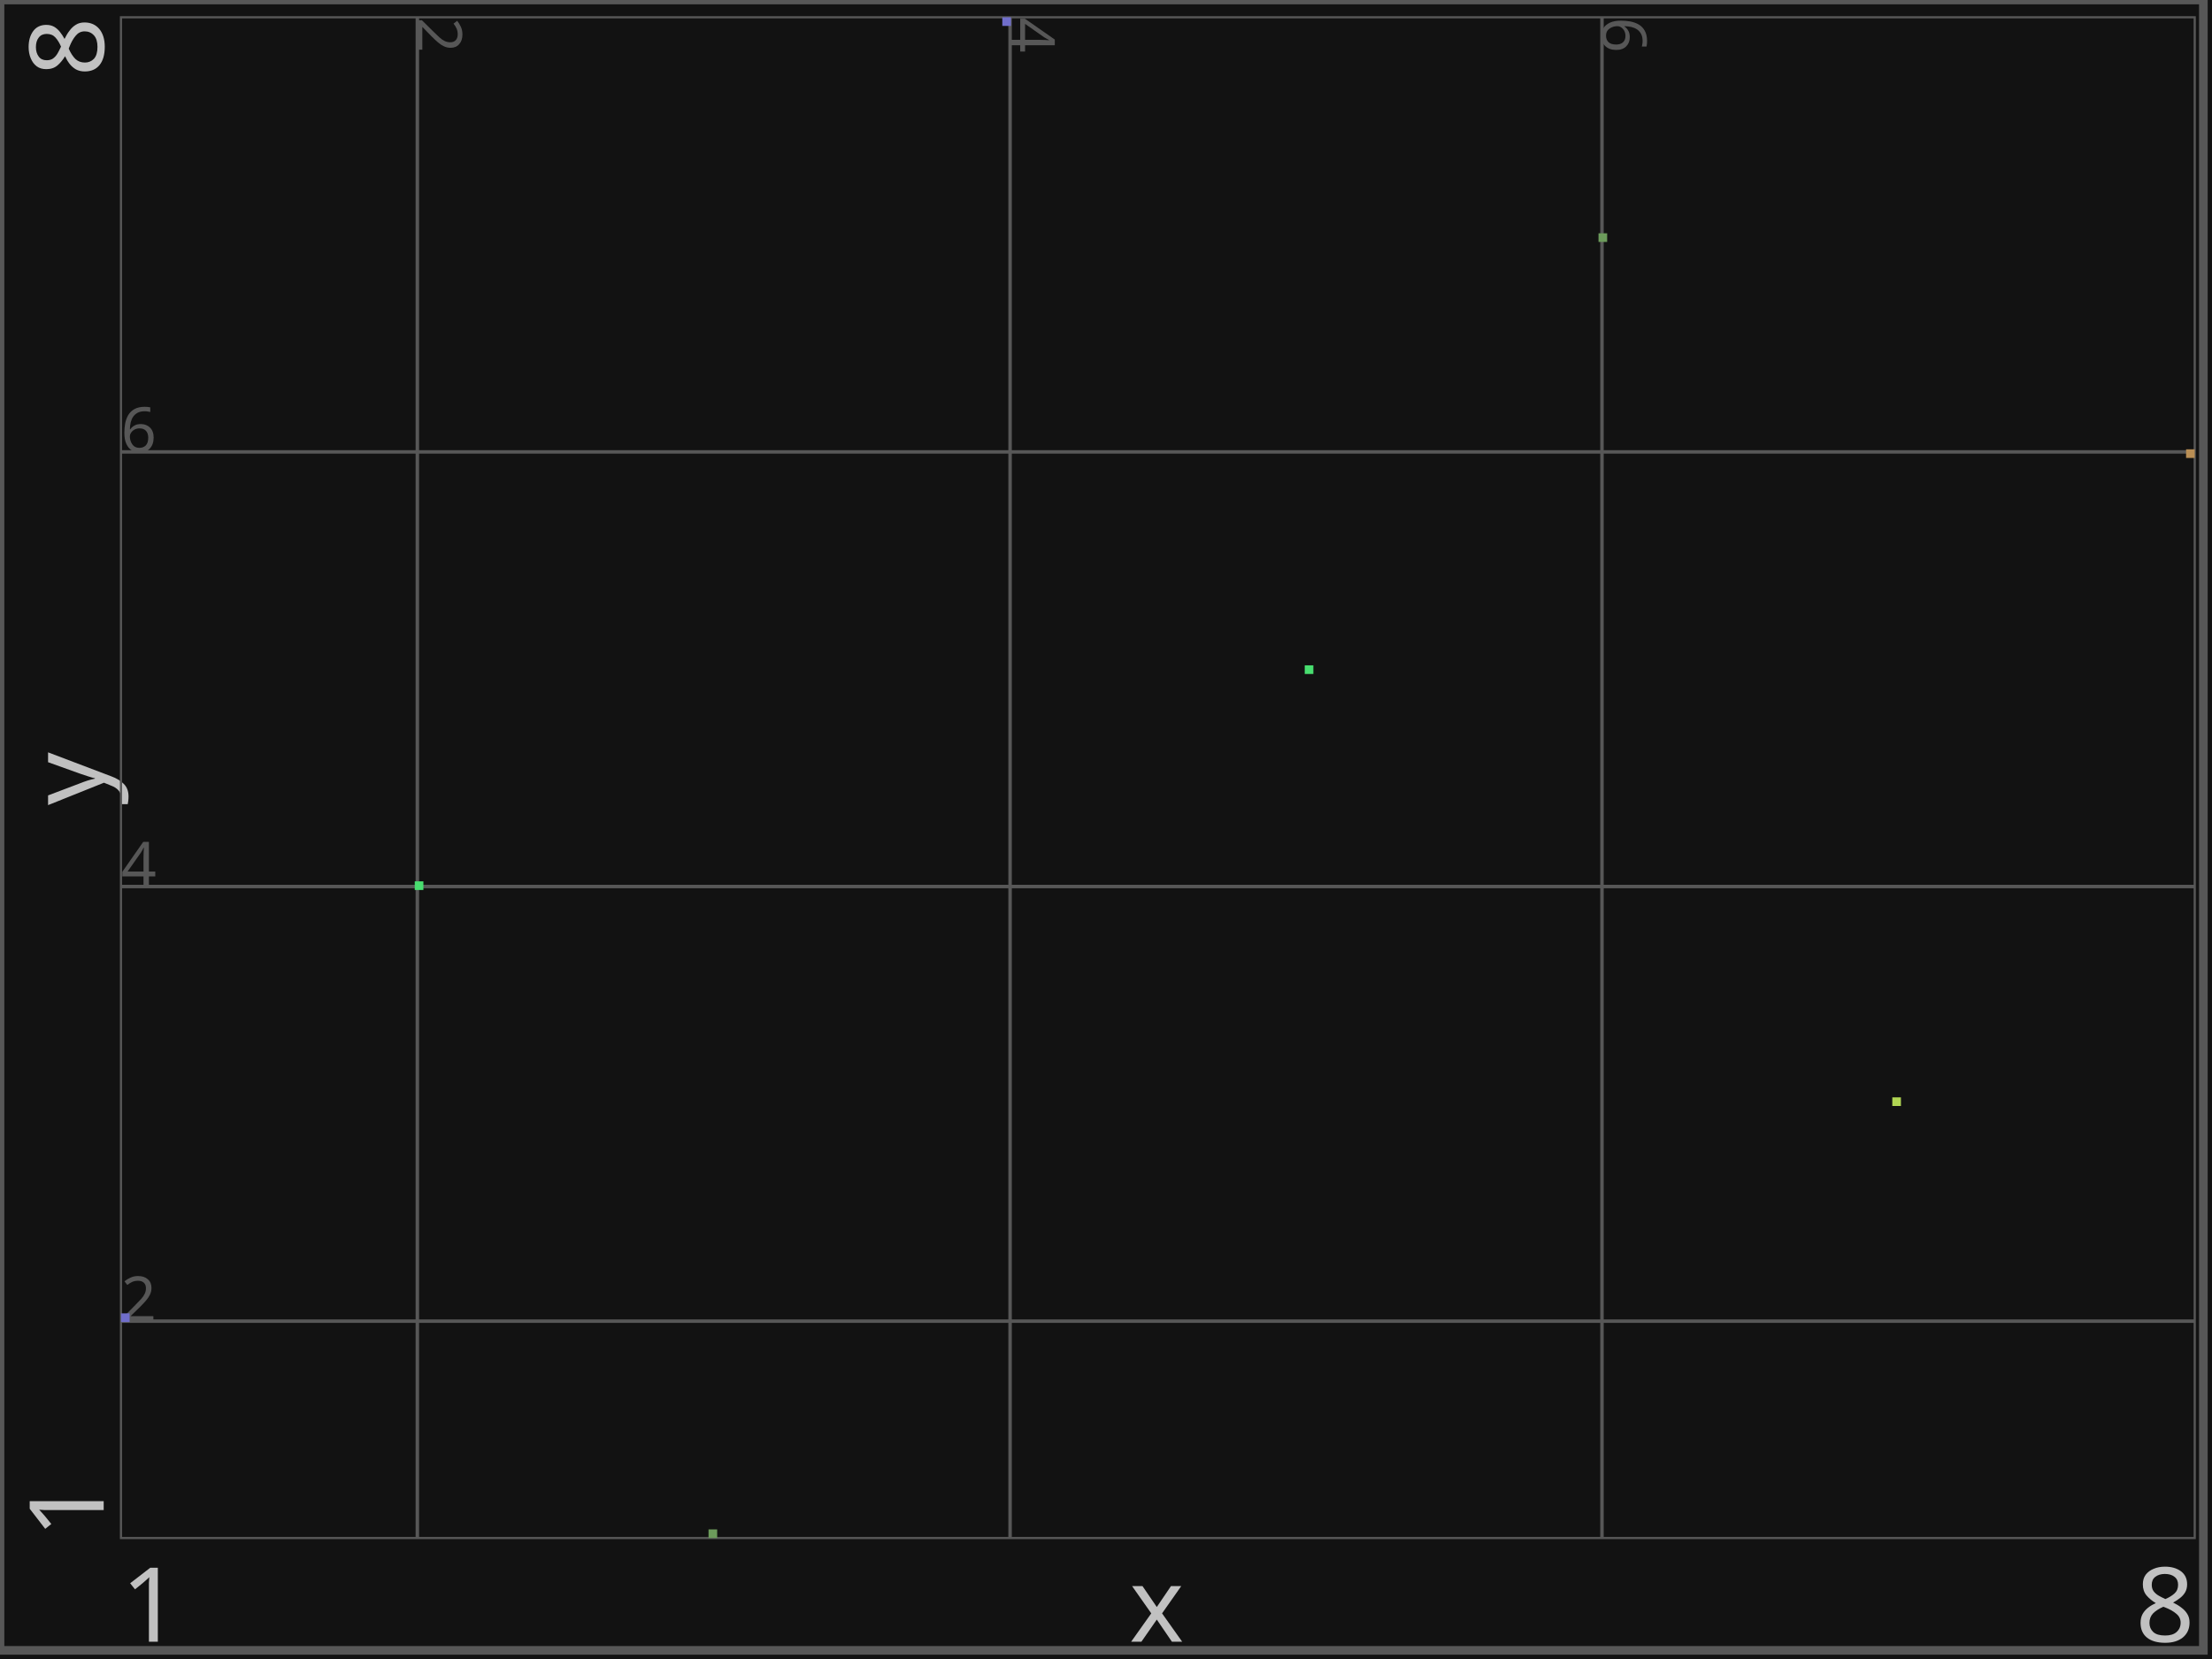
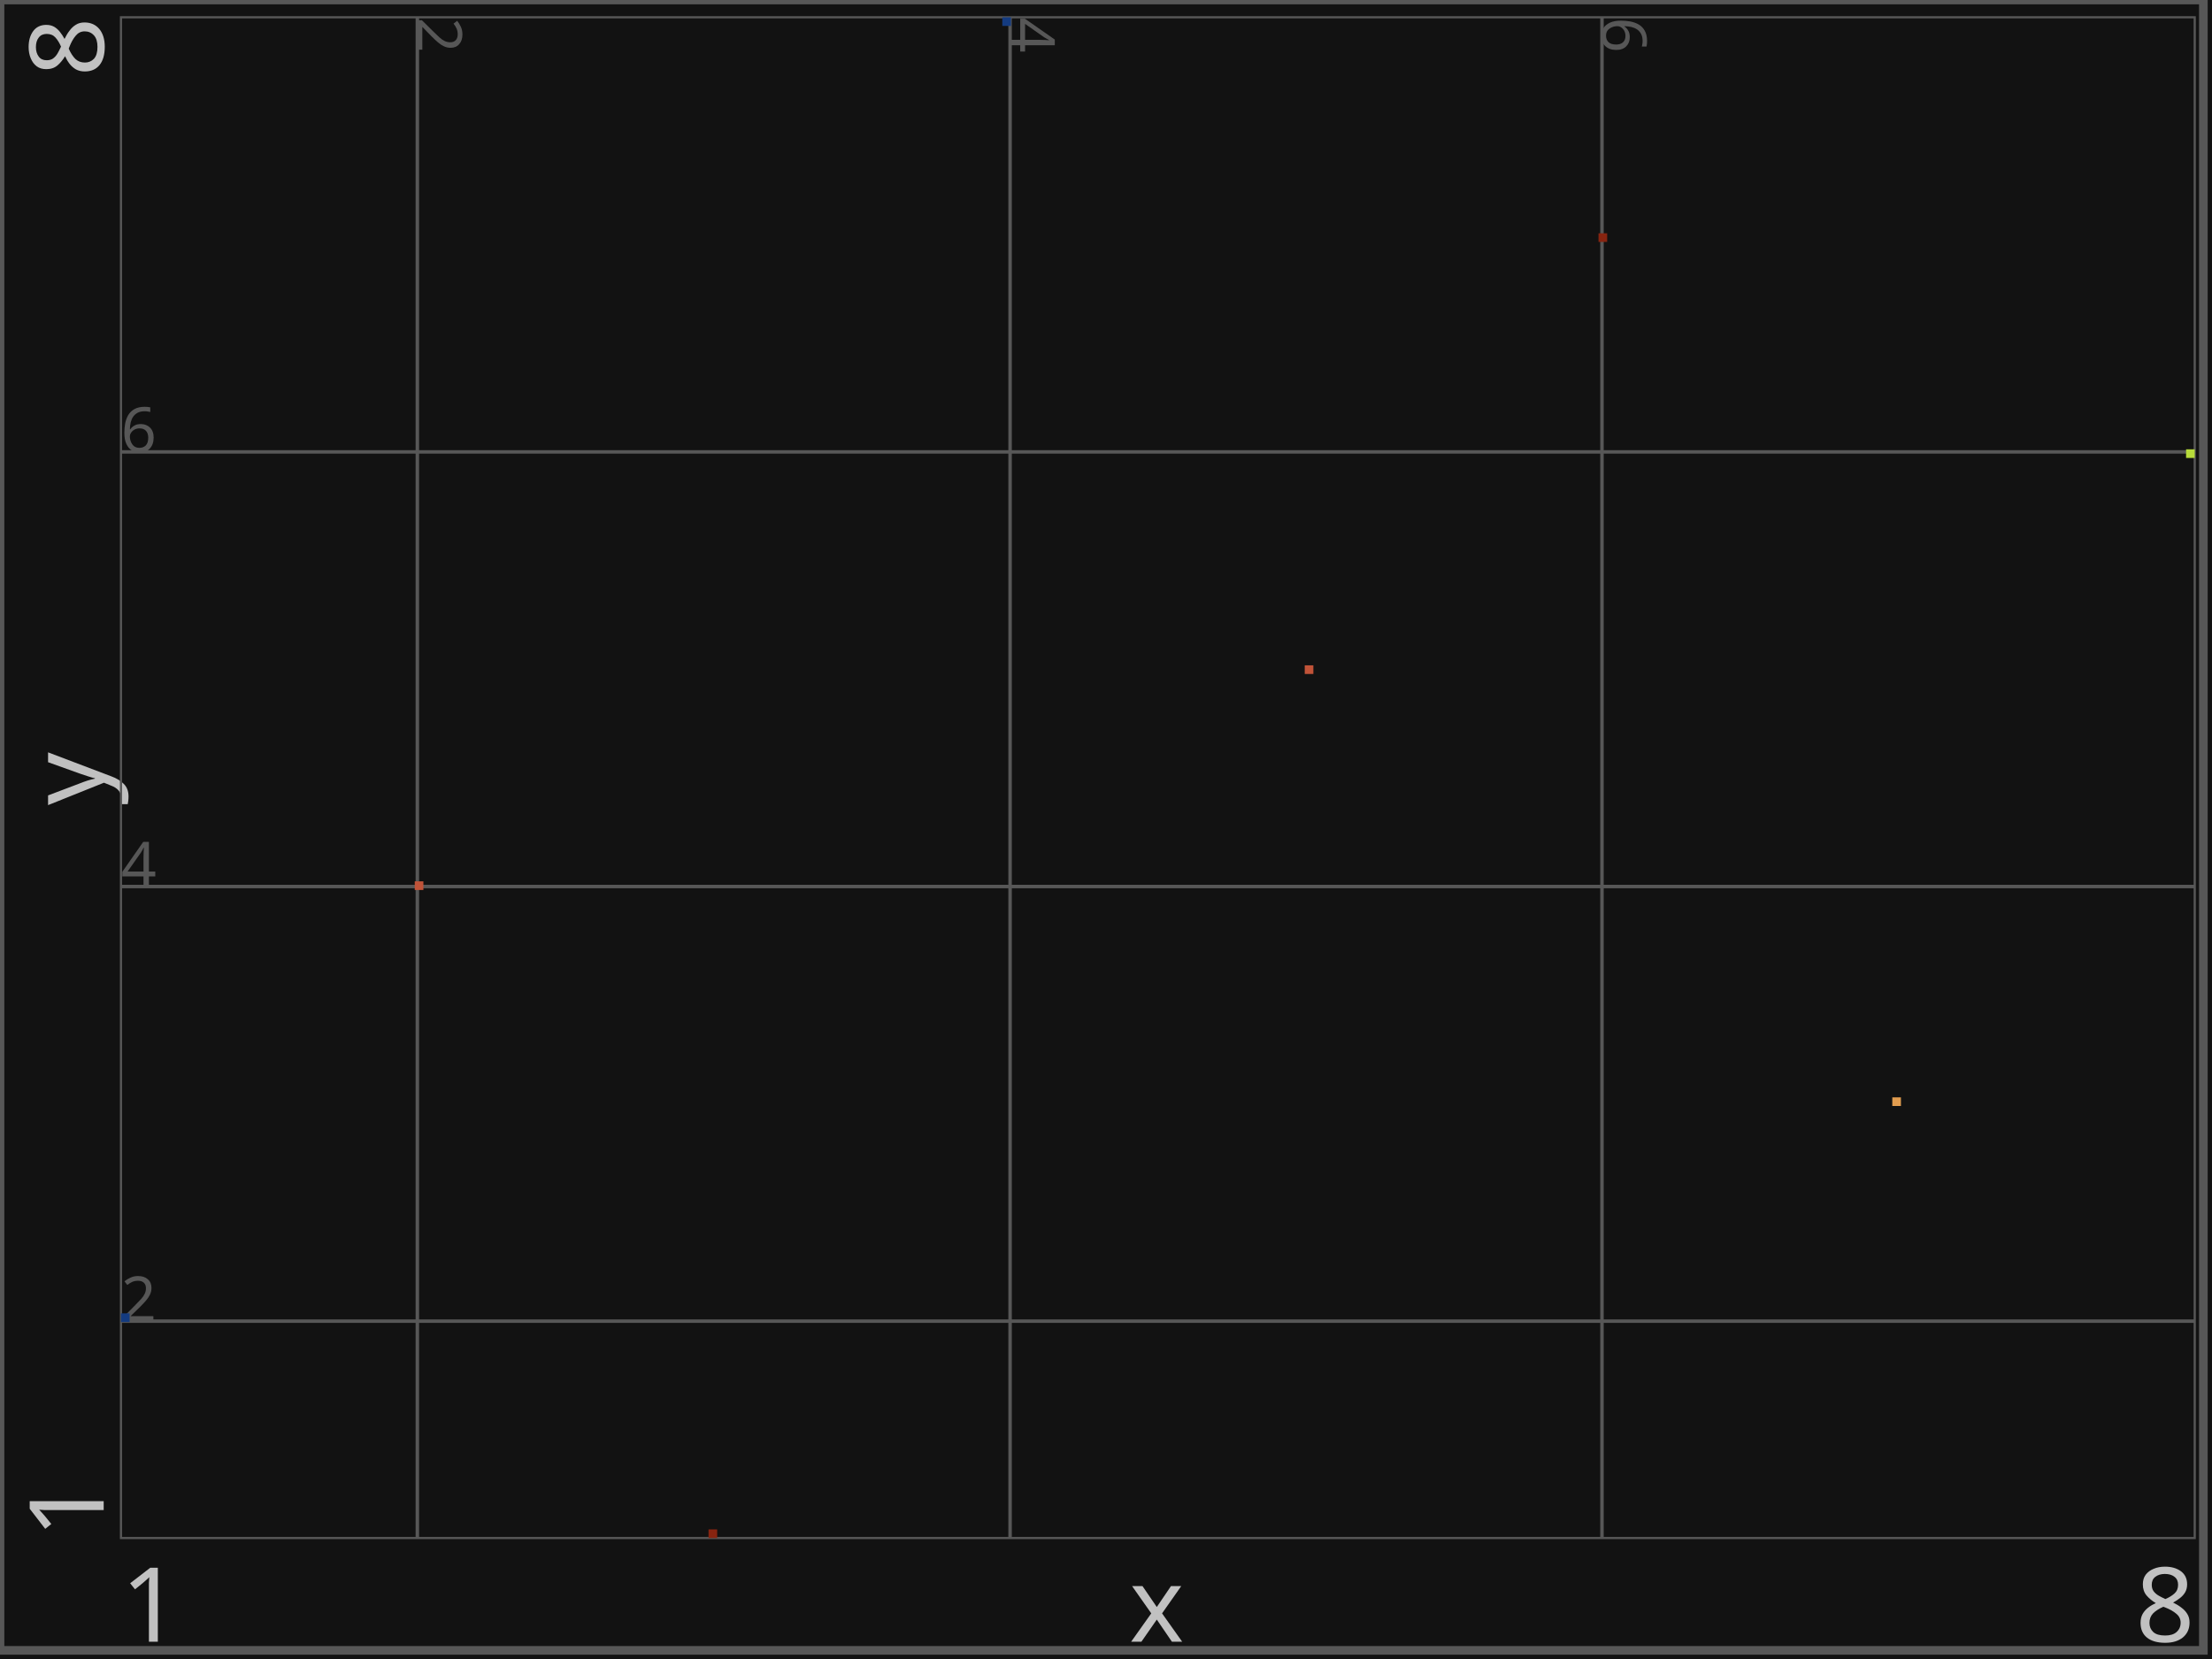
<svg xmlns="http://www.w3.org/2000/svg" id="xyp_TESTID" x="0" y="0" width="256" height="192" font-family="'Noto Sans', sans-serif">
  <defs>
    <clipPath id="plotClip-TESTID">
      <rect x="13" y="1" width="242" height="178" />
    </clipPath>
  </defs>
  <style> .rect-group-TESTID rect { width: 1px; height: 1px; } </style>
  <rect x="0" y="0" width="256" height="192" fill="#121212" stroke="#121212" />
  <text x="14" text-anchor="start" y="190" font-family="'Noto Sans', sans-serif" fill="#c1c1c1" font-size="12px">1</text>
  <text x="133.864" text-anchor="middle" y="190" font-family="'Noto Sans', sans-serif" fill="#c1c1c1" font-size="12px">x</text>
  <text x="254" text-anchor="end" y="190" font-family="'Noto Sans', sans-serif" fill="#c1c1c1" font-size="12px">8</text>
  <text x="12" text-anchor="start" y="178" font-family="'Noto Sans', sans-serif" fill="#c1c1c1" font-size="12px" transform="rotate(270,12,178)">1</text>
  <text x="12" text-anchor="middle" y="90.136" font-family="'Noto Sans', sans-serif" fill="#c1c1c1" font-size="12px" transform="rotate(270,12,90.136)">y</text>
  <text x="12" text-anchor="end" y="2" font-family="'Noto Sans', sans-serif" fill="#c1c1c1" font-size="12px" transform="rotate(270,12,2)">8</text>
  <line x1="48.3" y1="2" x2="48.3" y2="178" stroke="#575757" stroke-width="0.4" />
  <text x="48.3" text-anchor="start" y="2" font-family="'Noto Sans', sans-serif" fill="#575757" font-size="7.2px" transform="rotate(90,48.3,2)">2</text>
  <line x1="116.9" y1="2" x2="116.9" y2="178" stroke="#575757" stroke-width="0.4" />
  <text x="116.9" text-anchor="start" y="2" font-family="'Noto Sans', sans-serif" fill="#575757" font-size="7.2px" transform="rotate(90,116.9,2)">4</text>
  <line x1="185.4" y1="2" x2="185.4" y2="178" stroke="#575757" stroke-width="0.4" />
  <text x="185.4" text-anchor="start" y="2" font-family="'Noto Sans', sans-serif" fill="#575757" font-size="7.2px" transform="rotate(90,185.4,2)">6</text>
  <line x1="14" y1="152.9" x2="254" y2="152.9" stroke="#575757" stroke-width="0.4" />
  <text x="14" text-anchor="start" y="152.9" font-family="'Noto Sans', sans-serif" fill="#575757" font-size="7.2px">2</text>
  <line x1="14" y1="102.6" x2="254" y2="102.6" stroke="#575757" stroke-width="0.4" />
  <text x="14" text-anchor="start" y="102.6" font-family="'Noto Sans', sans-serif" fill="#575757" font-size="7.2px">4</text>
  <line x1="14" y1="52.3" x2="254" y2="52.3" stroke="#575757" stroke-width="0.4" />
  <text x="14" text-anchor="start" y="52.3" font-family="'Noto Sans', sans-serif" fill="#575757" font-size="7.2px">6</text>
  <rect x="14" y="2" width="240" height="176" stroke="#575757" fill="none" stroke-width="0.25" />
  <g class="rect-group-TESTID" stroke="none" fill="#6e6eff">
-     <rect x="116" y="2" fill="#706ecb" />
-     <rect x="14" y="152" fill="#706ecb" />
-     <rect x="151" y="77" fill="#48de6f" />
-     <rect x="185" y="27" fill="#6c9b5b" />
-     <rect x="219" y="127" fill="#b1d653" />
-     <rect x="253" y="52" fill="#b98e54" />
-     <rect x="48" y="102" fill="#48de6f" />
-     <rect x="82" y="177" fill="#6c9b5b" />
+     <rect x="116" y="2" fill="#143b80" />
+     <rect x="14" y="152" fill="#143b80" />
+     <rect x="151" y="77" fill="#c15338" />
+     <rect x="185" y="27" fill="#872410" />
+     <rect x="219" y="127" fill="#e29d4f" />
+     <rect x="253" y="52" fill="#b7db3a" />
+     <rect x="48" y="102" fill="#c15338" />
+     <rect x="82" y="177" fill="#872410" />
  </g>
  <rect x="0" y="0" width="255" height="191" fill="none" stroke="#575757" stroke-width="1" />
</svg>
